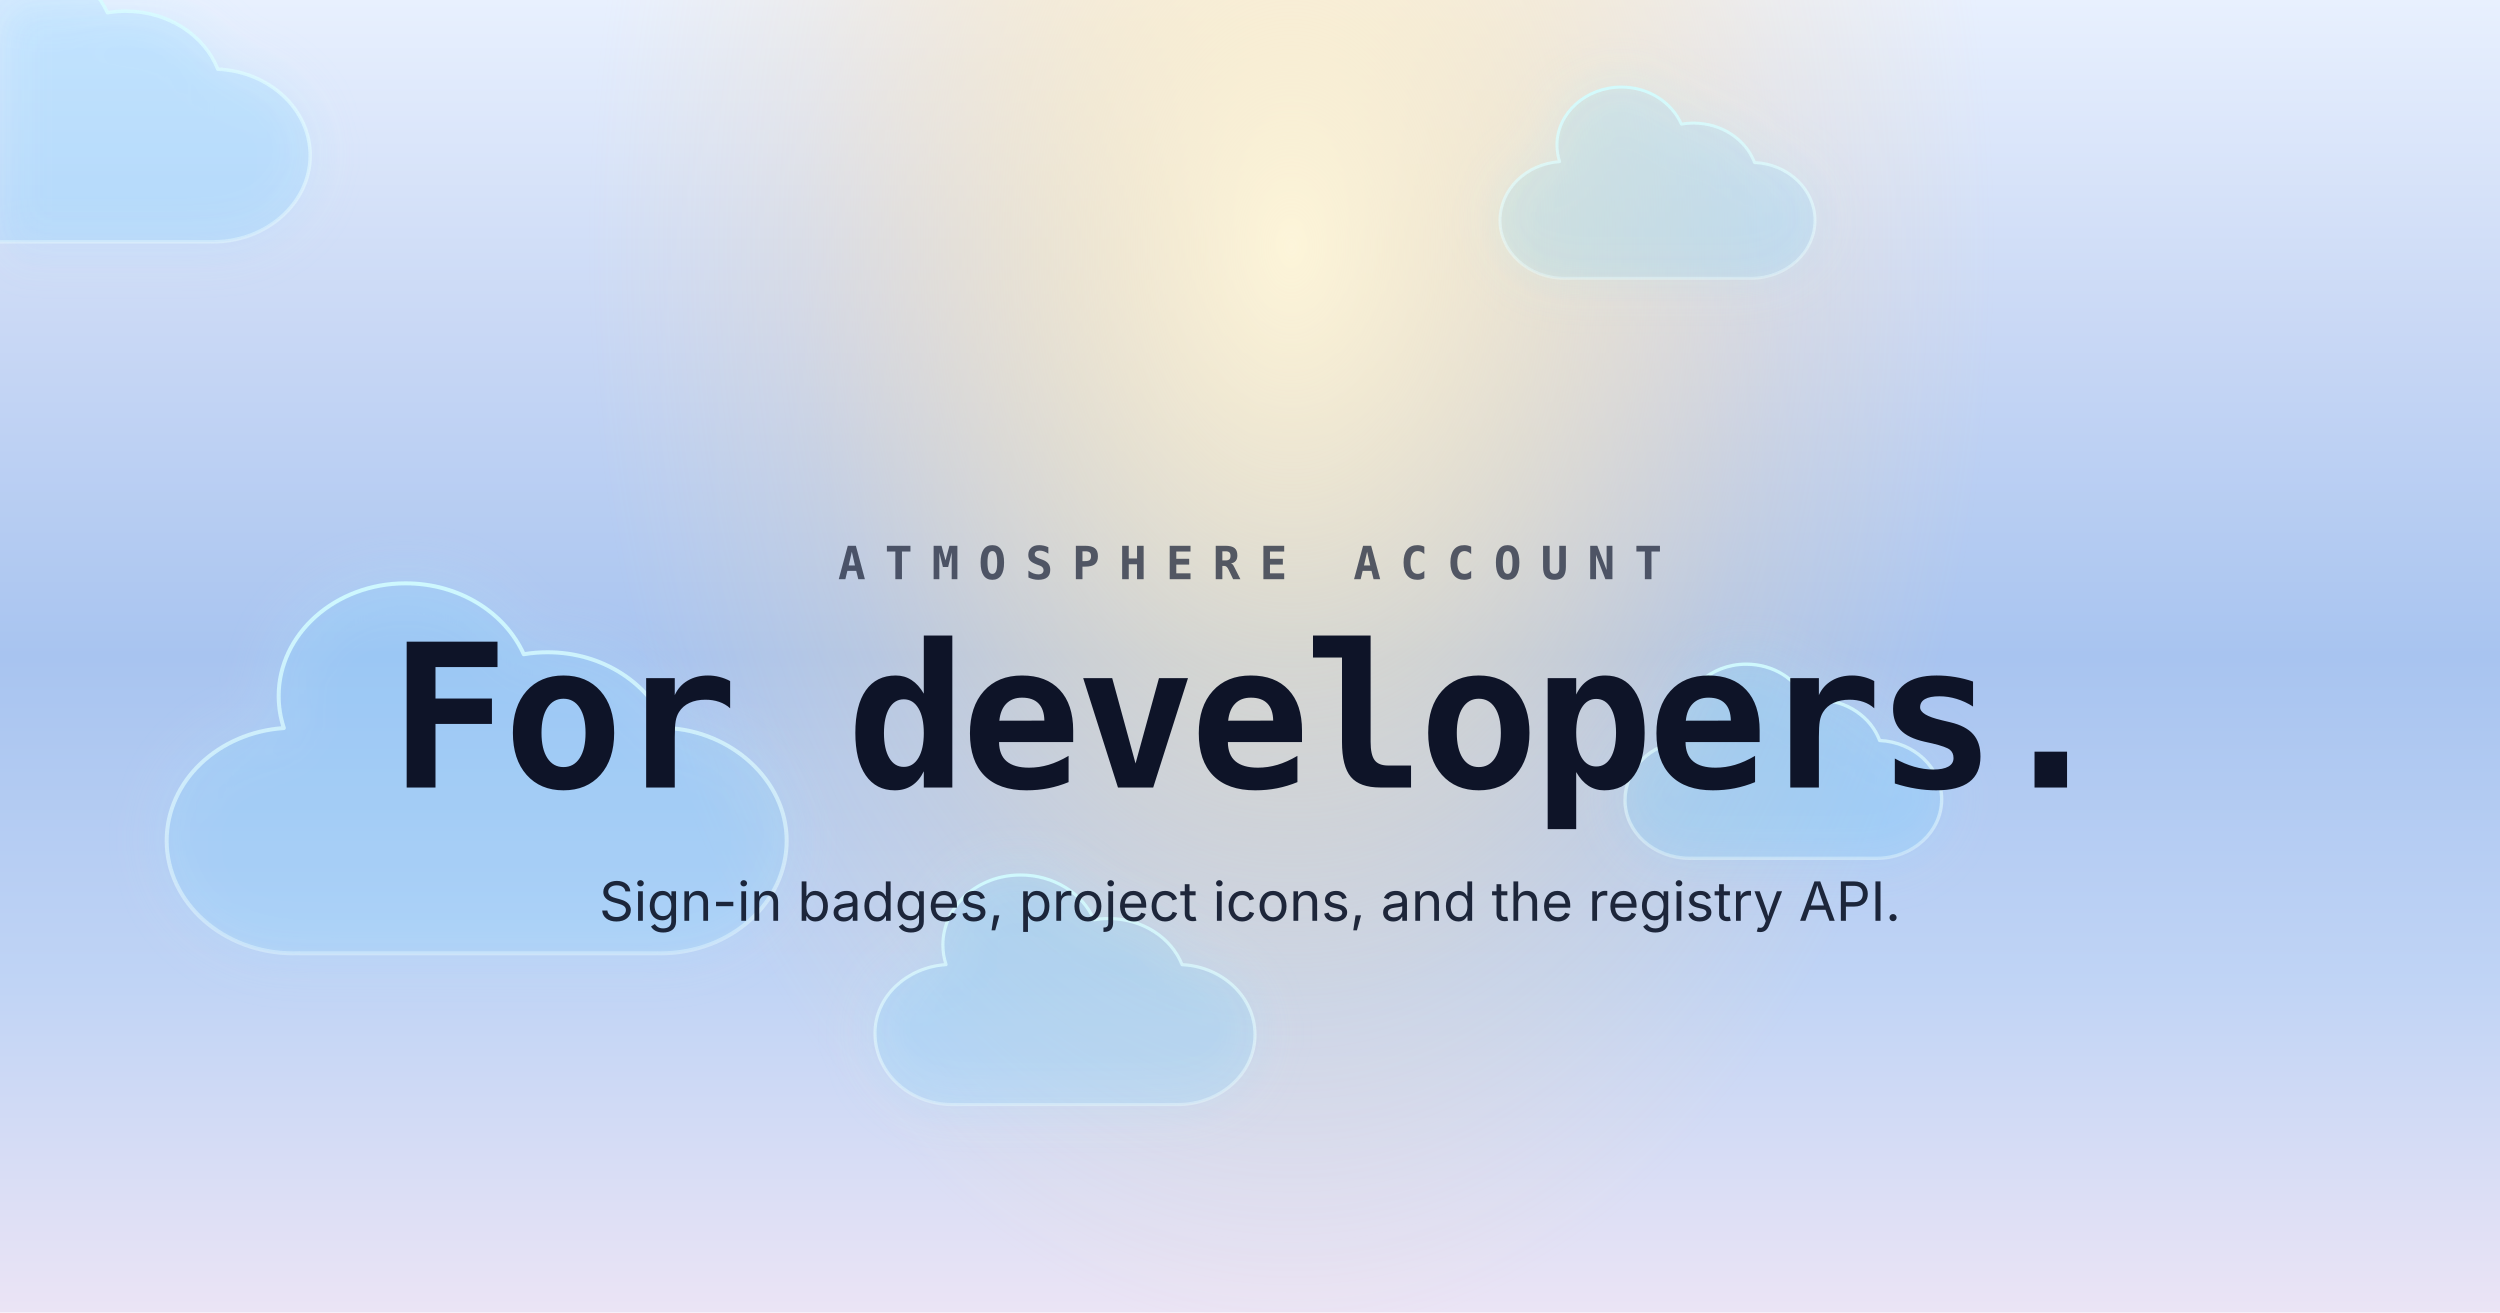
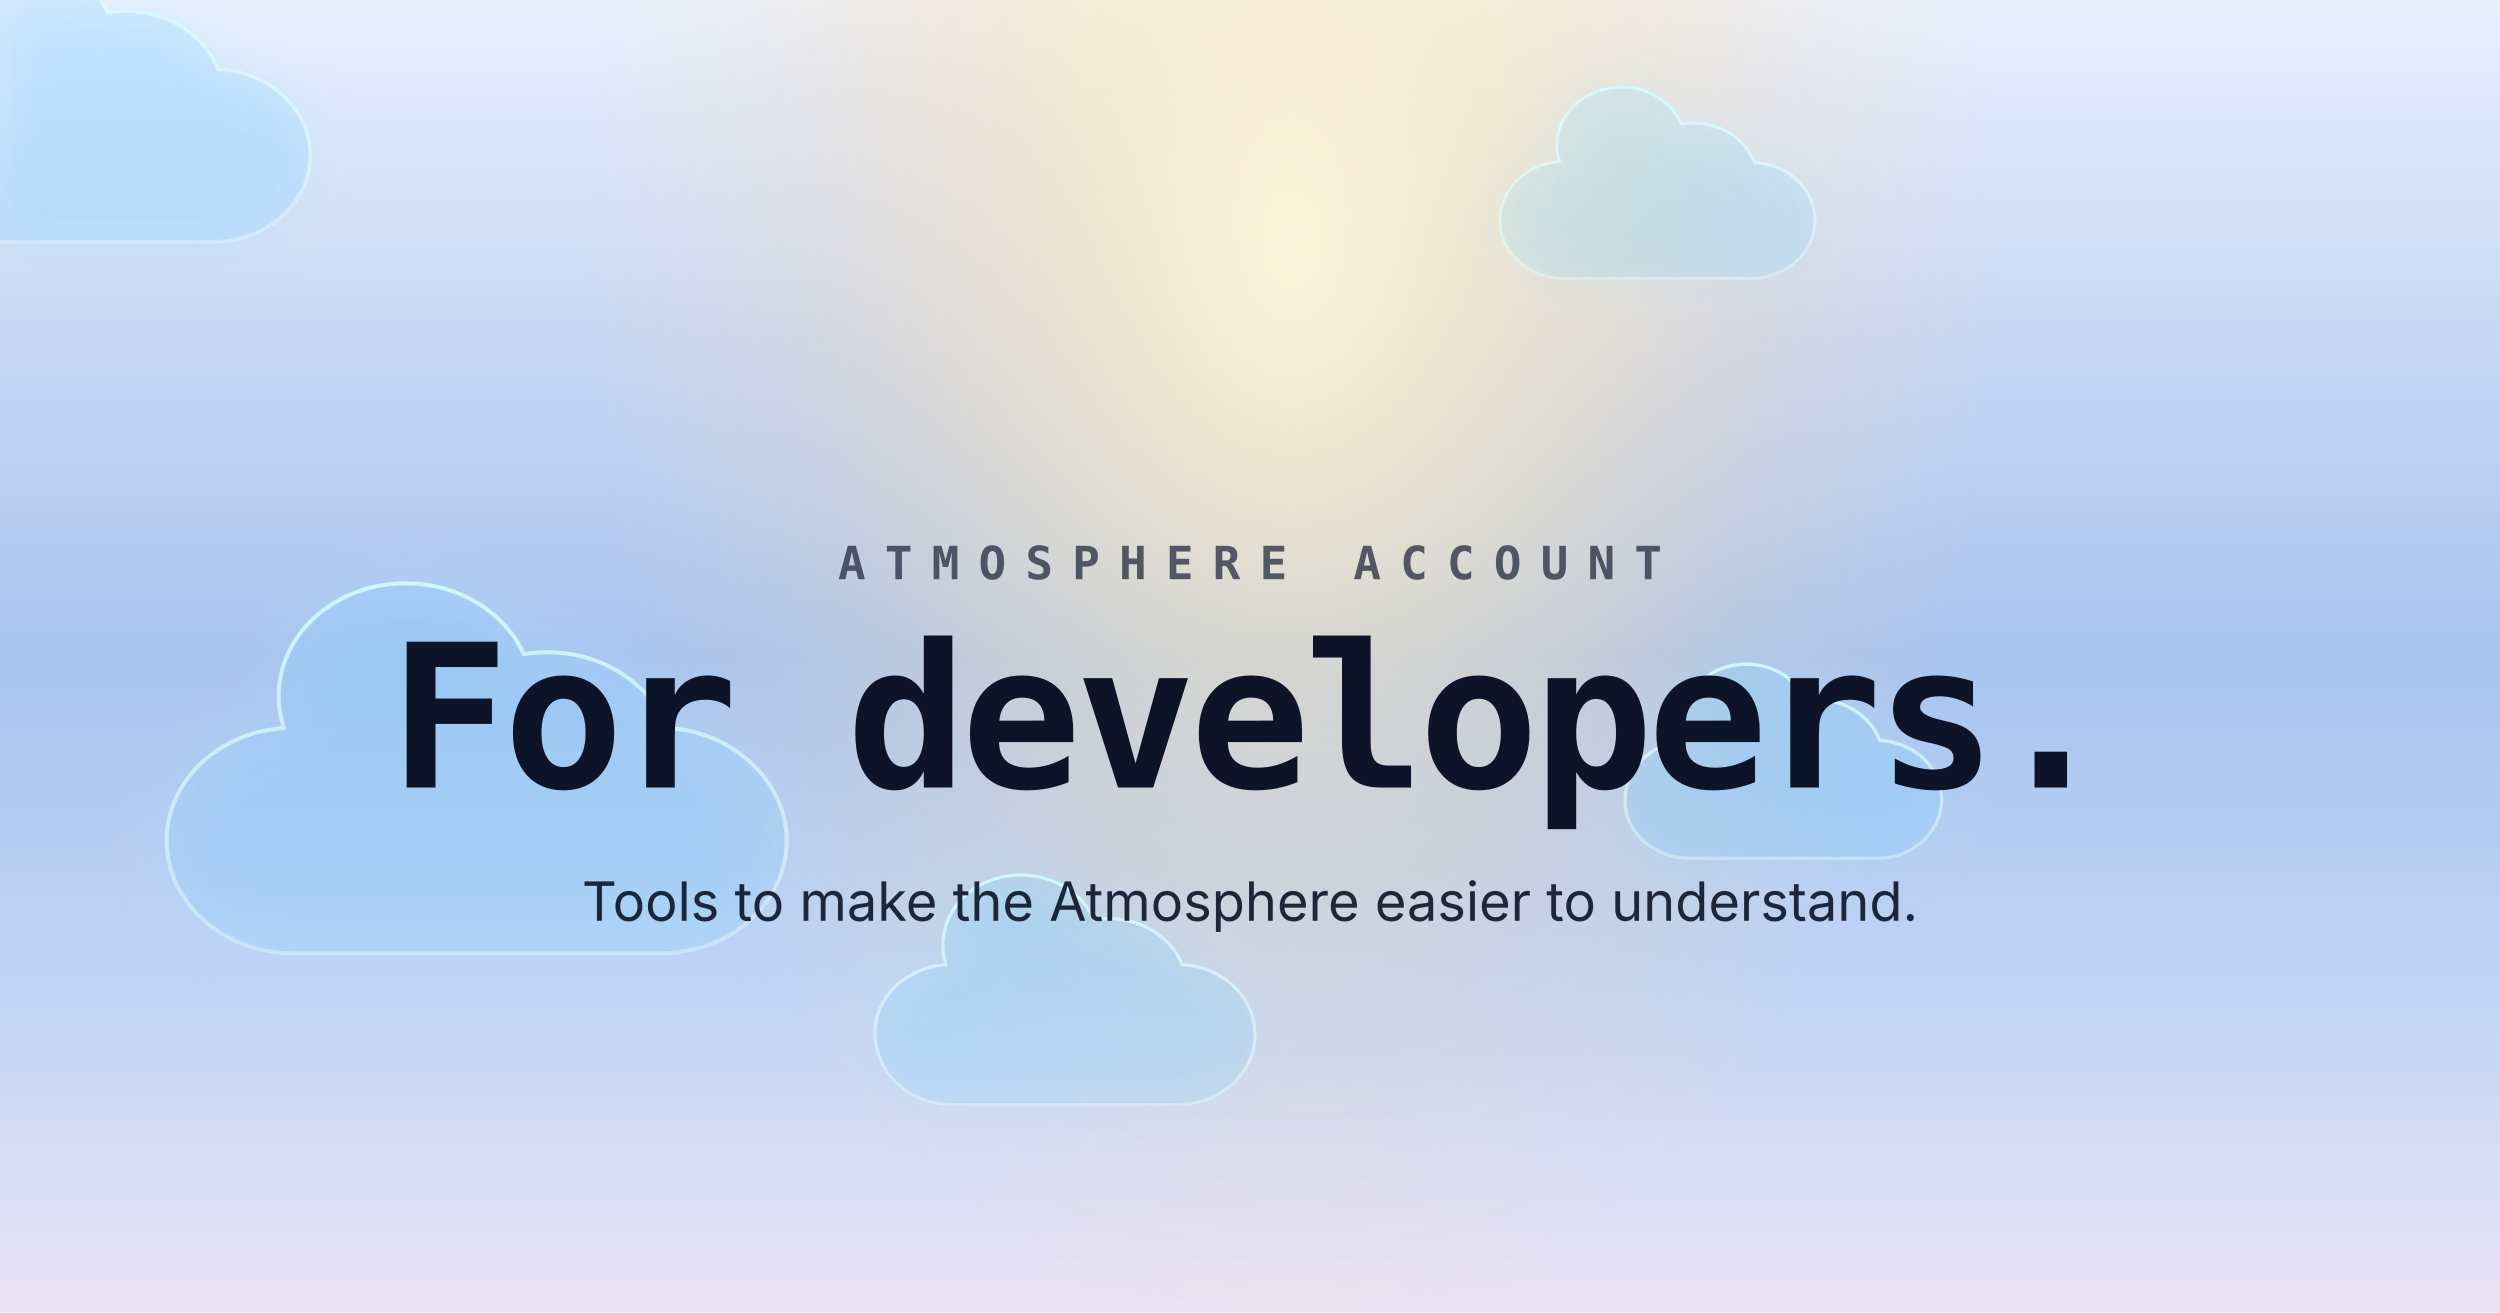
<svg xmlns="http://www.w3.org/2000/svg" width="1200" height="630" viewBox="0 0 1200 630" fill="none">
  <defs>
    <linearGradient id="sky" x1="600" y1="0" x2="600" y2="630" gradientUnits="userSpaceOnUse">
      <stop stop-color="#e8f0fe" />
      <stop offset="0.25" stop-color="#c9d8f5" />
      <stop offset="0.5" stop-color="#a8c4f0" />
      <stop offset="0.75" stop-color="#c0d4f5" />
      <stop offset="1" stop-color="#ebe4f5" />
    </linearGradient>
    <radialGradient id="sun" cx="0" cy="0" r="1" gradientUnits="userSpaceOnUse" gradientTransform="translate(620 120) rotate(90) scale(520 340)">
      <stop stop-color="#fff6d8" stop-opacity="0.95" />
      <stop offset="0.35" stop-color="#ffe8b8" stop-opacity="0.55" />
      <stop offset="0.7" stop-color="#ffd8a0" stop-opacity="0.18" />
      <stop offset="1" stop-color="#ffd8a0" stop-opacity="0" />
    </radialGradient>
    <linearGradient id="cloudStroke" x1="0" y1="0" x2="0" y2="1" gradientUnits="objectBoundingBox">
      <stop stop-color="#D0FCFF" />
      <stop offset="0.78" stop-color="#E9FEFF" stop-opacity="0.55" />
      <stop offset="1" stop-color="#E9FEFF" stop-opacity="0.42" />
    </linearGradient>
    <filter id="cloudBlur" x="-20%" y="-20%" width="140%" height="140%" color-interpolation-filters="sRGB">
      <feGaussianBlur stdDeviation="12" result="b" />
      <feMerge>
        <feMergeNode in="b" />
        <feMergeNode in="SourceGraphic" />
      </feMerge>
    </filter>
  </defs>
  <rect width="1200" height="630" fill="url(#sky)" />
  <rect width="1200" height="630" fill="url(#sun)" />
  <g opacity="0.92" filter="url(#cloudBlur)">
    <g transform="translate(-80 -20) scale(0.42)">
      <path fill="#79CFFF" fill-opacity="0.2" stroke="url(#cloudStroke)" stroke-width="4" stroke-linejoin="round" d="M430.377 323.959C431.455 323.986 432.536 324 433.621 324C495.134 324 545 279.795 545 225.266C545 172.442 498.203 129.307 439.355 126.661C424.209 88.079 382.821 60.391 334.137 60.391C326.999 60.391 320.017 60.986 313.253 62.123C296.847 25.72 256.703 0 209.782 0C148.269 0 98.403 44.205 98.403 98.734C98.403 108.487 99.998 117.911 102.97 126.81C45.385 130.62 0 173.245 0 225.266C0 279.795 49.866 324 111.379 324C113.192 324 114.994 323.962 116.786 323.886V324H430.377V323.959Z" />
    </g>
    <g transform="translate(720 40) scale(0.36)">
      <path fill="#79CFFF" fill-opacity="0.16" stroke="url(#cloudStroke)" stroke-width="4" stroke-linejoin="round" d="M332 259.96C332.83 259.98 333.67 260 334.51 260C381.94 260 420 225.02 420 182.81C420 141.85 384.81 107.68 339.37 105.56C327.68 74.84 295.58 53 257.93 53C252.42 53 247.03 53.48 241.81 54.39C229.15 25.49 198.16 5 161.92 5C114.42 5 75.94 39.98 75.94 82.19C75.94 89.92 77.17 97.37 79.47 104.43C35.01 107.48 0 141.25 0 182.81C0 225.02 38.47 260 85.93 260C87.33 260 88.72 259.97 90.1 259.91V260H332V259.96Z" />
    </g>
    <g transform="translate(80 280) scale(0.48)">
      <path fill="#79CFFF" fill-opacity="0.15" stroke="url(#cloudStroke)" stroke-width="4" stroke-linejoin="round" d="M490 369.95C491.23 369.98 492.47 370 493.71 370C563.73 370 620 319.6 620 257.3C620 197 564.63 147.7 500.67 144.68C483.44 100.58 436.3 68.93 380.85 68.93C372.72 68.93 364.78 69.61 357.08 70.9C338.4 29.33 292.67 0 238.87 0C168.85 0 112 50.41 112 112.71C112 123.83 113.82 134.58 117.2 144.73C51.65 149.08 0 197.73 0 257.3C0 319.6 56.78 370 126.79 370C128.85 370 130.9 369.96 132.94 369.87V370H490V369.95Z" />
    </g>
    <g transform="translate(780 320) scale(0.4)">
      <path fill="#79CFFF" fill-opacity="0.18" stroke="url(#cloudStroke)" stroke-width="4" stroke-linejoin="round" d="M300 229.96C300.75 229.98 301.51 230 302.27 230C345.13 230 380 198.09 380 159.26C380 121.6 347.21 90.52 305.59 88.58C295.05 60.39 266.03 40 232.03 40C227.05 40 222.18 40.43 217.47 41.26C206.05 14.95 178.07 -3 145.37 -3C102.5 -3 67.63 28.91 67.63 68.75C67.63 75.84 68.74 82.68 70.81 89.15C30.65 91.95 0 122.89 0 160.26C0 198.89 34.73 230 77.59 230C78.85 230 80.11 229.97 81.36 229.92V230H300V229.96Z" />
    </g>
    <g transform="translate(420 420) scale(0.38)">
      <path fill="#79CFFF" fill-opacity="0.17" stroke="url(#cloudStroke)" stroke-width="4" stroke-linejoin="round" d="M379 289.96C380 289.98 381.01 290 382.03 290C436.23 290 480 250.57 480 201.63C480 154.21 438.75 115.62 387.85 113.26C374.43 79.32 338 55 295.08 55C288.78 55 282.63 55.53 276.66 56.53C262.19 23.02 225.83 0 183.72 0C129.52 0 85.75 39.43 85.75 88.37C85.75 96.99 87.15 105.31 89.77 113.19C40.04 116.48 0 153.75 0 199.63C0 250.57 43.92 290 98.12 290C99.71 290 101.3 289.97 102.88 289.9V290H379V289.96Z" />
    </g>
  </g>
  <text x="600" y="278" text-anchor="middle" fill="rgba(18,26,47,0.68)" font-family="ui-monospace, 'Cascadia Code', 'SF Mono', Menlo, Consolas, monospace" font-size="22" font-weight="600" letter-spacing="0.42em">ATMOSPHERE ACCOUNT</text>
  <text x="600" y="378" text-anchor="middle" fill="#0e1428" font-family="ui-monospace, 'Cascadia Code', 'SF Mono', Menlo, Consolas, monospace" font-size="96" font-weight="600" letter-spacing="-0.03em">For developers.</text>
-   <text x="600" y="442" text-anchor="middle" fill="rgba(18,26,47,0.93)" font-family="ui-sans-serif, system-ui, -apple-system, Segoe UI, sans-serif" font-size="26" font-weight="400">Sign-in badges, project icons, and the registry API.</text>
+   <text x="600" y="442" text-anchor="middle" fill="rgba(18,26,47,0.93)" font-family="ui-sans-serif, system-ui, -apple-system, Segoe UI, sans-serif" font-size="26" font-weight="400">Tools to make the Atmosphere easier to understand.</text>
</svg>
